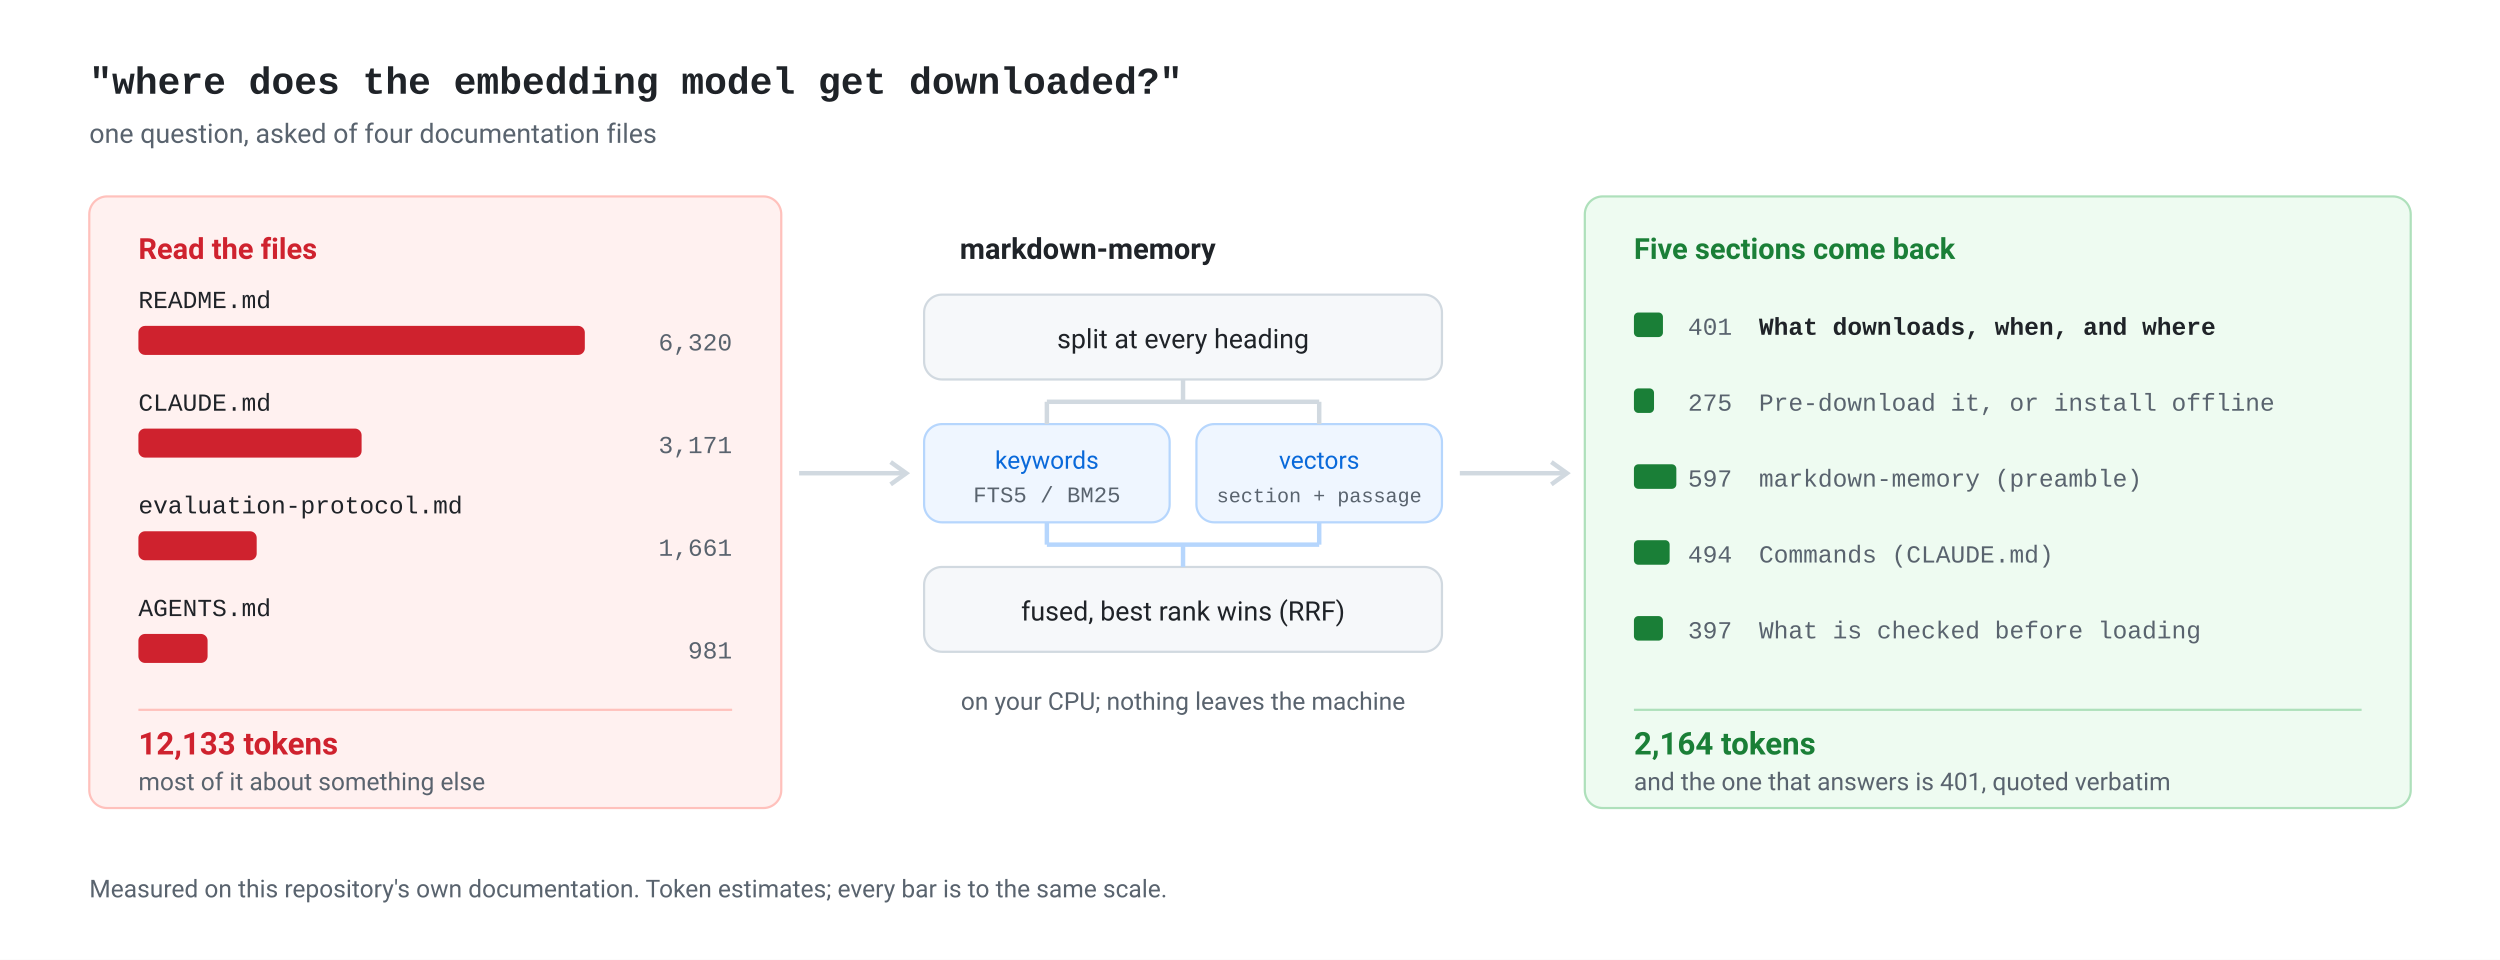
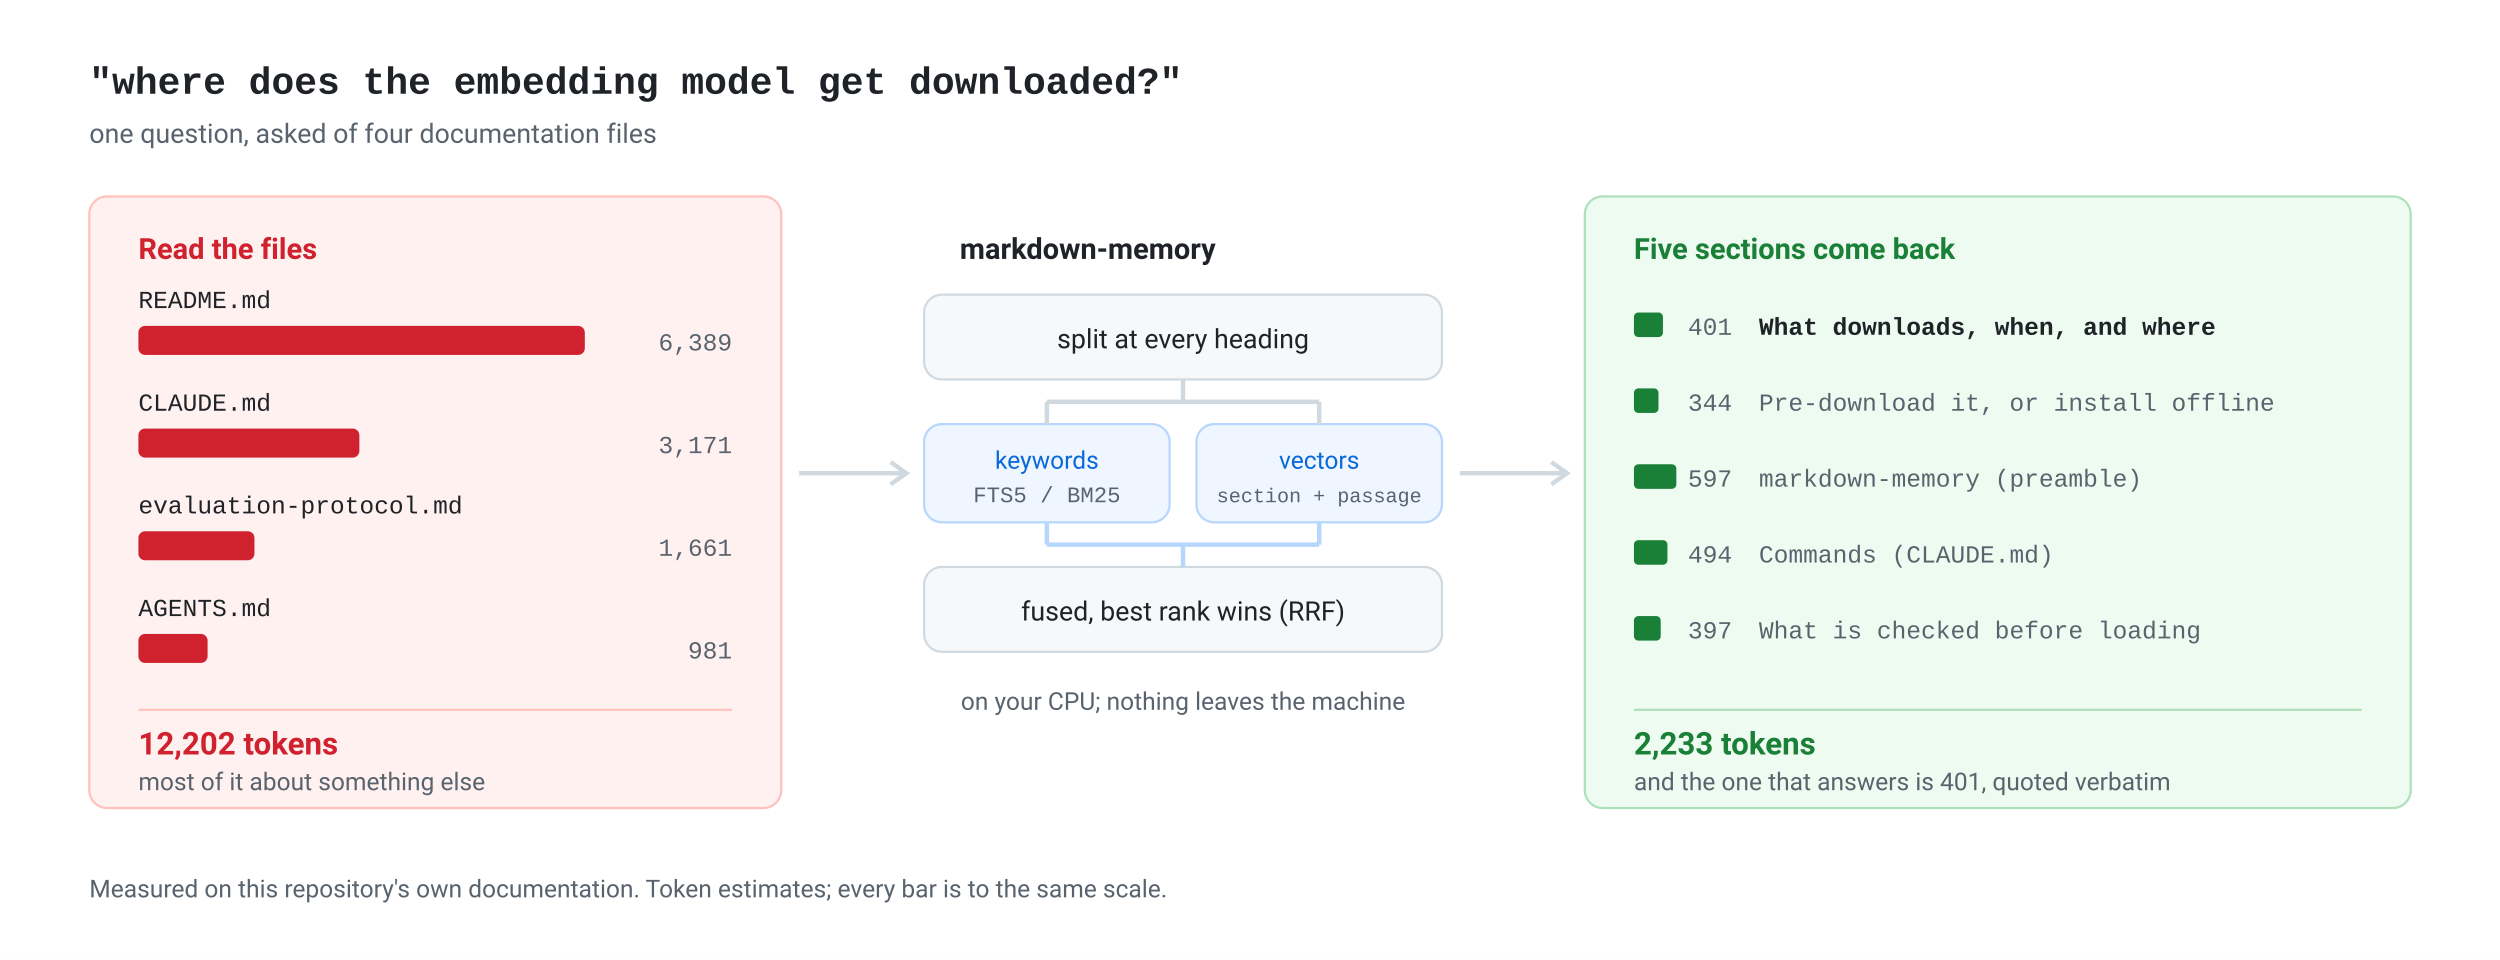
- <svg xmlns="http://www.w3.org/2000/svg" viewBox="0 0 1120 430" width="1120" height="430" role="img" aria-label="One question: reading four whole files costs 12,133 tokens; markdown-memory returns five sections totalling 2,164, and the one that answers is 401 tokens.">
+ <svg xmlns="http://www.w3.org/2000/svg" viewBox="0 0 1120 430" width="1120" height="430" role="img" aria-label="One question: reading four whole files costs 12,202 tokens; markdown-memory returns five sections totalling 2,233, and the one that answers is 401 tokens.">
  <rect width="1120" height="430" fill="#ffffff" />
  <text x="40" y="42" font-family="ui-monospace,SFMono-Regular,Menlo,Consolas,'Liberation Mono',monospace" font-size="17" font-weight="600" fill="#1f2328" text-anchor="start">"where does the embedding model get downloaded?"</text>
  <text x="40" y="64" font-family="ui-sans-serif,-apple-system,BlinkMacSystemFont,'Segoe UI',Roboto,'Helvetica Neue',Arial,sans-serif" font-size="12" font-weight="400" fill="#59636e" text-anchor="start">one question, asked of four documentation files</text>
  <rect x="40" y="88" width="310" height="274" rx="8" fill="#fff1f0" stroke="#ffc1bc" stroke-width="1" />
  <text x="62" y="116" font-family="ui-sans-serif,-apple-system,BlinkMacSystemFont,'Segoe UI',Roboto,'Helvetica Neue',Arial,sans-serif" font-size="13" font-weight="600" fill="#cf222e" text-anchor="start">Read the files</text>
  <text x="62" y="138" font-family="ui-monospace,SFMono-Regular,Menlo,Consolas,'Liberation Mono',monospace" font-size="11" font-weight="400" fill="#1f2328" text-anchor="start">README.md</text>
  <rect x="62" y="146" width="200" height="13" rx="3" fill="#cf222e" stroke="none" stroke-width="1" />
-   <text x="328" y="157" font-family="ui-monospace,SFMono-Regular,Menlo,Consolas,'Liberation Mono',monospace" font-size="11" font-weight="400" fill="#59636e" text-anchor="end">6,320</text>
+   <text x="328" y="157" font-family="ui-monospace,SFMono-Regular,Menlo,Consolas,'Liberation Mono',monospace" font-size="11" font-weight="400" fill="#59636e" text-anchor="end">6,389</text>
  <text x="62" y="184" font-family="ui-monospace,SFMono-Regular,Menlo,Consolas,'Liberation Mono',monospace" font-size="11" font-weight="400" fill="#1f2328" text-anchor="start">CLAUDE.md</text>
-   <rect x="62" y="192" width="100" height="13" rx="3" fill="#cf222e" stroke="none" stroke-width="1" />
+   <rect x="62" y="192" width="99" height="13" rx="3" fill="#cf222e" stroke="none" stroke-width="1" />
  <text x="328" y="203" font-family="ui-monospace,SFMono-Regular,Menlo,Consolas,'Liberation Mono',monospace" font-size="11" font-weight="400" fill="#59636e" text-anchor="end">3,171</text>
  <text x="62" y="230" font-family="ui-monospace,SFMono-Regular,Menlo,Consolas,'Liberation Mono',monospace" font-size="11" font-weight="400" fill="#1f2328" text-anchor="start">evaluation-protocol.md</text>
-   <rect x="62" y="238" width="53" height="13" rx="3" fill="#cf222e" stroke="none" stroke-width="1" />
+   <rect x="62" y="238" width="52" height="13" rx="3" fill="#cf222e" stroke="none" stroke-width="1" />
  <text x="328" y="249" font-family="ui-monospace,SFMono-Regular,Menlo,Consolas,'Liberation Mono',monospace" font-size="11" font-weight="400" fill="#59636e" text-anchor="end">1,661</text>
  <text x="62" y="276" font-family="ui-monospace,SFMono-Regular,Menlo,Consolas,'Liberation Mono',monospace" font-size="11" font-weight="400" fill="#1f2328" text-anchor="start">AGENTS.md</text>
  <rect x="62" y="284" width="31" height="13" rx="3" fill="#cf222e" stroke="none" stroke-width="1" />
  <text x="328" y="295" font-family="ui-monospace,SFMono-Regular,Menlo,Consolas,'Liberation Mono',monospace" font-size="11" font-weight="400" fill="#59636e" text-anchor="end">981</text>
  <path d="M62 318 L328 318" stroke="#ffc1bc" stroke-width="1" />
-   <text x="62" y="338" font-family="ui-sans-serif,-apple-system,BlinkMacSystemFont,'Segoe UI',Roboto,'Helvetica Neue',Arial,sans-serif" font-size="14" font-weight="600" fill="#cf222e" text-anchor="start">12,133 tokens</text>
+   <text x="62" y="338" font-family="ui-sans-serif,-apple-system,BlinkMacSystemFont,'Segoe UI',Roboto,'Helvetica Neue',Arial,sans-serif" font-size="14" font-weight="600" fill="#cf222e" text-anchor="start">12,202 tokens</text>
  <text x="62" y="354" font-family="ui-sans-serif,-apple-system,BlinkMacSystemFont,'Segoe UI',Roboto,'Helvetica Neue',Arial,sans-serif" font-size="11" font-weight="400" fill="#59636e" text-anchor="start">most of it about something else</text>
  <text x="430" y="116" font-family="ui-sans-serif,-apple-system,BlinkMacSystemFont,'Segoe UI',Roboto,'Helvetica Neue',Arial,sans-serif" font-size="13" font-weight="600" fill="#1f2328" text-anchor="start">markdown-memory</text>
  <rect x="414" y="132" width="232" height="38" rx="8" fill="#f6f8fa" stroke="#d1d9e0" stroke-width="1" />
  <text x="530" y="156" font-family="ui-sans-serif,-apple-system,BlinkMacSystemFont,'Segoe UI',Roboto,'Helvetica Neue',Arial,sans-serif" font-size="12" font-weight="400" fill="#1f2328" text-anchor="middle">split at every heading</text>
  <rect x="414" y="190" width="110" height="44" rx="8" fill="#eff6ff" stroke="#b6d6fd" stroke-width="1" />
  <text x="469" y="210" font-family="ui-sans-serif,-apple-system,BlinkMacSystemFont,'Segoe UI',Roboto,'Helvetica Neue',Arial,sans-serif" font-size="11" font-weight="400" fill="#0969da" text-anchor="middle">keywords</text>
  <text x="469" y="225" font-family="ui-monospace,SFMono-Regular,Menlo,Consolas,'Liberation Mono',monospace" font-size="10" font-weight="400" fill="#59636e" text-anchor="middle">FTS5 / BM25</text>
  <rect x="536" y="190" width="110" height="44" rx="8" fill="#eff6ff" stroke="#b6d6fd" stroke-width="1" />
  <text x="591" y="210" font-family="ui-sans-serif,-apple-system,BlinkMacSystemFont,'Segoe UI',Roboto,'Helvetica Neue',Arial,sans-serif" font-size="11" font-weight="400" fill="#0969da" text-anchor="middle">vectors</text>
  <text x="591" y="225" font-family="ui-monospace,SFMono-Regular,Menlo,Consolas,'Liberation Mono',monospace" font-size="9" font-weight="400" fill="#59636e" text-anchor="middle">section + passage</text>
  <rect x="414" y="254" width="232" height="38" rx="8" fill="#f6f8fa" stroke="#d1d9e0" stroke-width="1" />
  <text x="530" y="278" font-family="ui-sans-serif,-apple-system,BlinkMacSystemFont,'Segoe UI',Roboto,'Helvetica Neue',Arial,sans-serif" font-size="12" font-weight="400" fill="#1f2328" text-anchor="middle">fused, best rank wins (RRF)</text>
  <path d="M530 170 L530 180 M469 180 L591 180 M469 180 L469 190 M591 180 L591 190" stroke="#d1d9e0" stroke-width="2" fill="none" />
  <path d="M469 234 L469 244 M591 234 L591 244 M469 244 L591 244 M530 244 L530 254" stroke="#b6d6fd" stroke-width="2" fill="none" />
  <text x="530" y="318" font-family="ui-sans-serif,-apple-system,BlinkMacSystemFont,'Segoe UI',Roboto,'Helvetica Neue',Arial,sans-serif" font-size="11" font-weight="400" fill="#59636e" text-anchor="middle">on your CPU; nothing leaves the machine</text>
  <path d="M358 212 L406 212" stroke="#d1d9e0" stroke-width="2" fill="none" />
  <path d="M399 207 L406 212 L399 217" fill="none" stroke="#d1d9e0" stroke-width="2" />
  <path d="M654 212 L702 212" stroke="#d1d9e0" stroke-width="2" fill="none" />
  <path d="M695 207 L702 212 L695 217" fill="none" stroke="#d1d9e0" stroke-width="2" />
  <rect x="710" y="88" width="370" height="274" rx="8" fill="#eefbf1" stroke="#aee0bb" stroke-width="1" />
  <text x="732" y="116" font-family="ui-sans-serif,-apple-system,BlinkMacSystemFont,'Segoe UI',Roboto,'Helvetica Neue',Arial,sans-serif" font-size="13" font-weight="600" fill="#1a7f37" text-anchor="start">Five sections come back</text>
  <rect x="732" y="140" width="13" height="11" rx="2" fill="#1a7f37" stroke="none" stroke-width="1" />
  <text x="776" y="150" font-family="ui-monospace,SFMono-Regular,Menlo,Consolas,'Liberation Mono',monospace" font-size="11" font-weight="400" fill="#59636e" text-anchor="end">401</text>
  <text x="788" y="150" font-family="ui-monospace,SFMono-Regular,Menlo,Consolas,'Liberation Mono',monospace" font-size="11" font-weight="600" fill="#1f2328" text-anchor="start">What downloads, when, and where</text>
-   <rect x="732" y="174" width="9" height="11" rx="2" fill="#1a7f37" stroke="none" stroke-width="1" />
-   <text x="776" y="184" font-family="ui-monospace,SFMono-Regular,Menlo,Consolas,'Liberation Mono',monospace" font-size="11" font-weight="400" fill="#59636e" text-anchor="end">275</text>
+   <rect x="732" y="174" width="11" height="11" rx="2" fill="#1a7f37" stroke="none" stroke-width="1" />
+   <text x="776" y="184" font-family="ui-monospace,SFMono-Regular,Menlo,Consolas,'Liberation Mono',monospace" font-size="11" font-weight="400" fill="#59636e" text-anchor="end">344</text>
  <text x="788" y="184" font-family="ui-monospace,SFMono-Regular,Menlo,Consolas,'Liberation Mono',monospace" font-size="11" font-weight="400" fill="#59636e" text-anchor="start">Pre-download it, or install offline</text>
  <rect x="732" y="208" width="19" height="11" rx="2" fill="#1a7f37" stroke="none" stroke-width="1" />
  <text x="776" y="218" font-family="ui-monospace,SFMono-Regular,Menlo,Consolas,'Liberation Mono',monospace" font-size="11" font-weight="400" fill="#59636e" text-anchor="end">597</text>
  <text x="788" y="218" font-family="ui-monospace,SFMono-Regular,Menlo,Consolas,'Liberation Mono',monospace" font-size="11" font-weight="400" fill="#59636e" text-anchor="start">markdown-memory  (preamble)</text>
-   <rect x="732" y="242" width="16" height="11" rx="2" fill="#1a7f37" stroke="none" stroke-width="1" />
+   <rect x="732" y="242" width="15" height="11" rx="2" fill="#1a7f37" stroke="none" stroke-width="1" />
  <text x="776" y="252" font-family="ui-monospace,SFMono-Regular,Menlo,Consolas,'Liberation Mono',monospace" font-size="11" font-weight="400" fill="#59636e" text-anchor="end">494</text>
  <text x="788" y="252" font-family="ui-monospace,SFMono-Regular,Menlo,Consolas,'Liberation Mono',monospace" font-size="11" font-weight="400" fill="#59636e" text-anchor="start">Commands  (CLAUDE.md)</text>
-   <rect x="732" y="276" width="13" height="11" rx="2" fill="#1a7f37" stroke="none" stroke-width="1" />
+   <rect x="732" y="276" width="12" height="11" rx="2" fill="#1a7f37" stroke="none" stroke-width="1" />
  <text x="776" y="286" font-family="ui-monospace,SFMono-Regular,Menlo,Consolas,'Liberation Mono',monospace" font-size="11" font-weight="400" fill="#59636e" text-anchor="end">397</text>
  <text x="788" y="286" font-family="ui-monospace,SFMono-Regular,Menlo,Consolas,'Liberation Mono',monospace" font-size="11" font-weight="400" fill="#59636e" text-anchor="start">What is checked before loading</text>
  <path d="M732 318 L1058 318" stroke="#aee0bb" stroke-width="1" />
-   <text x="732" y="338" font-family="ui-sans-serif,-apple-system,BlinkMacSystemFont,'Segoe UI',Roboto,'Helvetica Neue',Arial,sans-serif" font-size="14" font-weight="600" fill="#1a7f37" text-anchor="start">2,164 tokens</text>
+   <text x="732" y="338" font-family="ui-sans-serif,-apple-system,BlinkMacSystemFont,'Segoe UI',Roboto,'Helvetica Neue',Arial,sans-serif" font-size="14" font-weight="600" fill="#1a7f37" text-anchor="start">2,233 tokens</text>
  <text x="732" y="354" font-family="ui-sans-serif,-apple-system,BlinkMacSystemFont,'Segoe UI',Roboto,'Helvetica Neue',Arial,sans-serif" font-size="11" font-weight="400" fill="#59636e" text-anchor="start">and the one that answers is 401, quoted verbatim</text>
  <text x="40" y="402" font-family="ui-sans-serif,-apple-system,BlinkMacSystemFont,'Segoe UI',Roboto,'Helvetica Neue',Arial,sans-serif" font-size="11" font-weight="400" fill="#59636e" text-anchor="start">Measured on this repository's own documentation. Token estimates; every bar is to the same scale.</text>
</svg>
